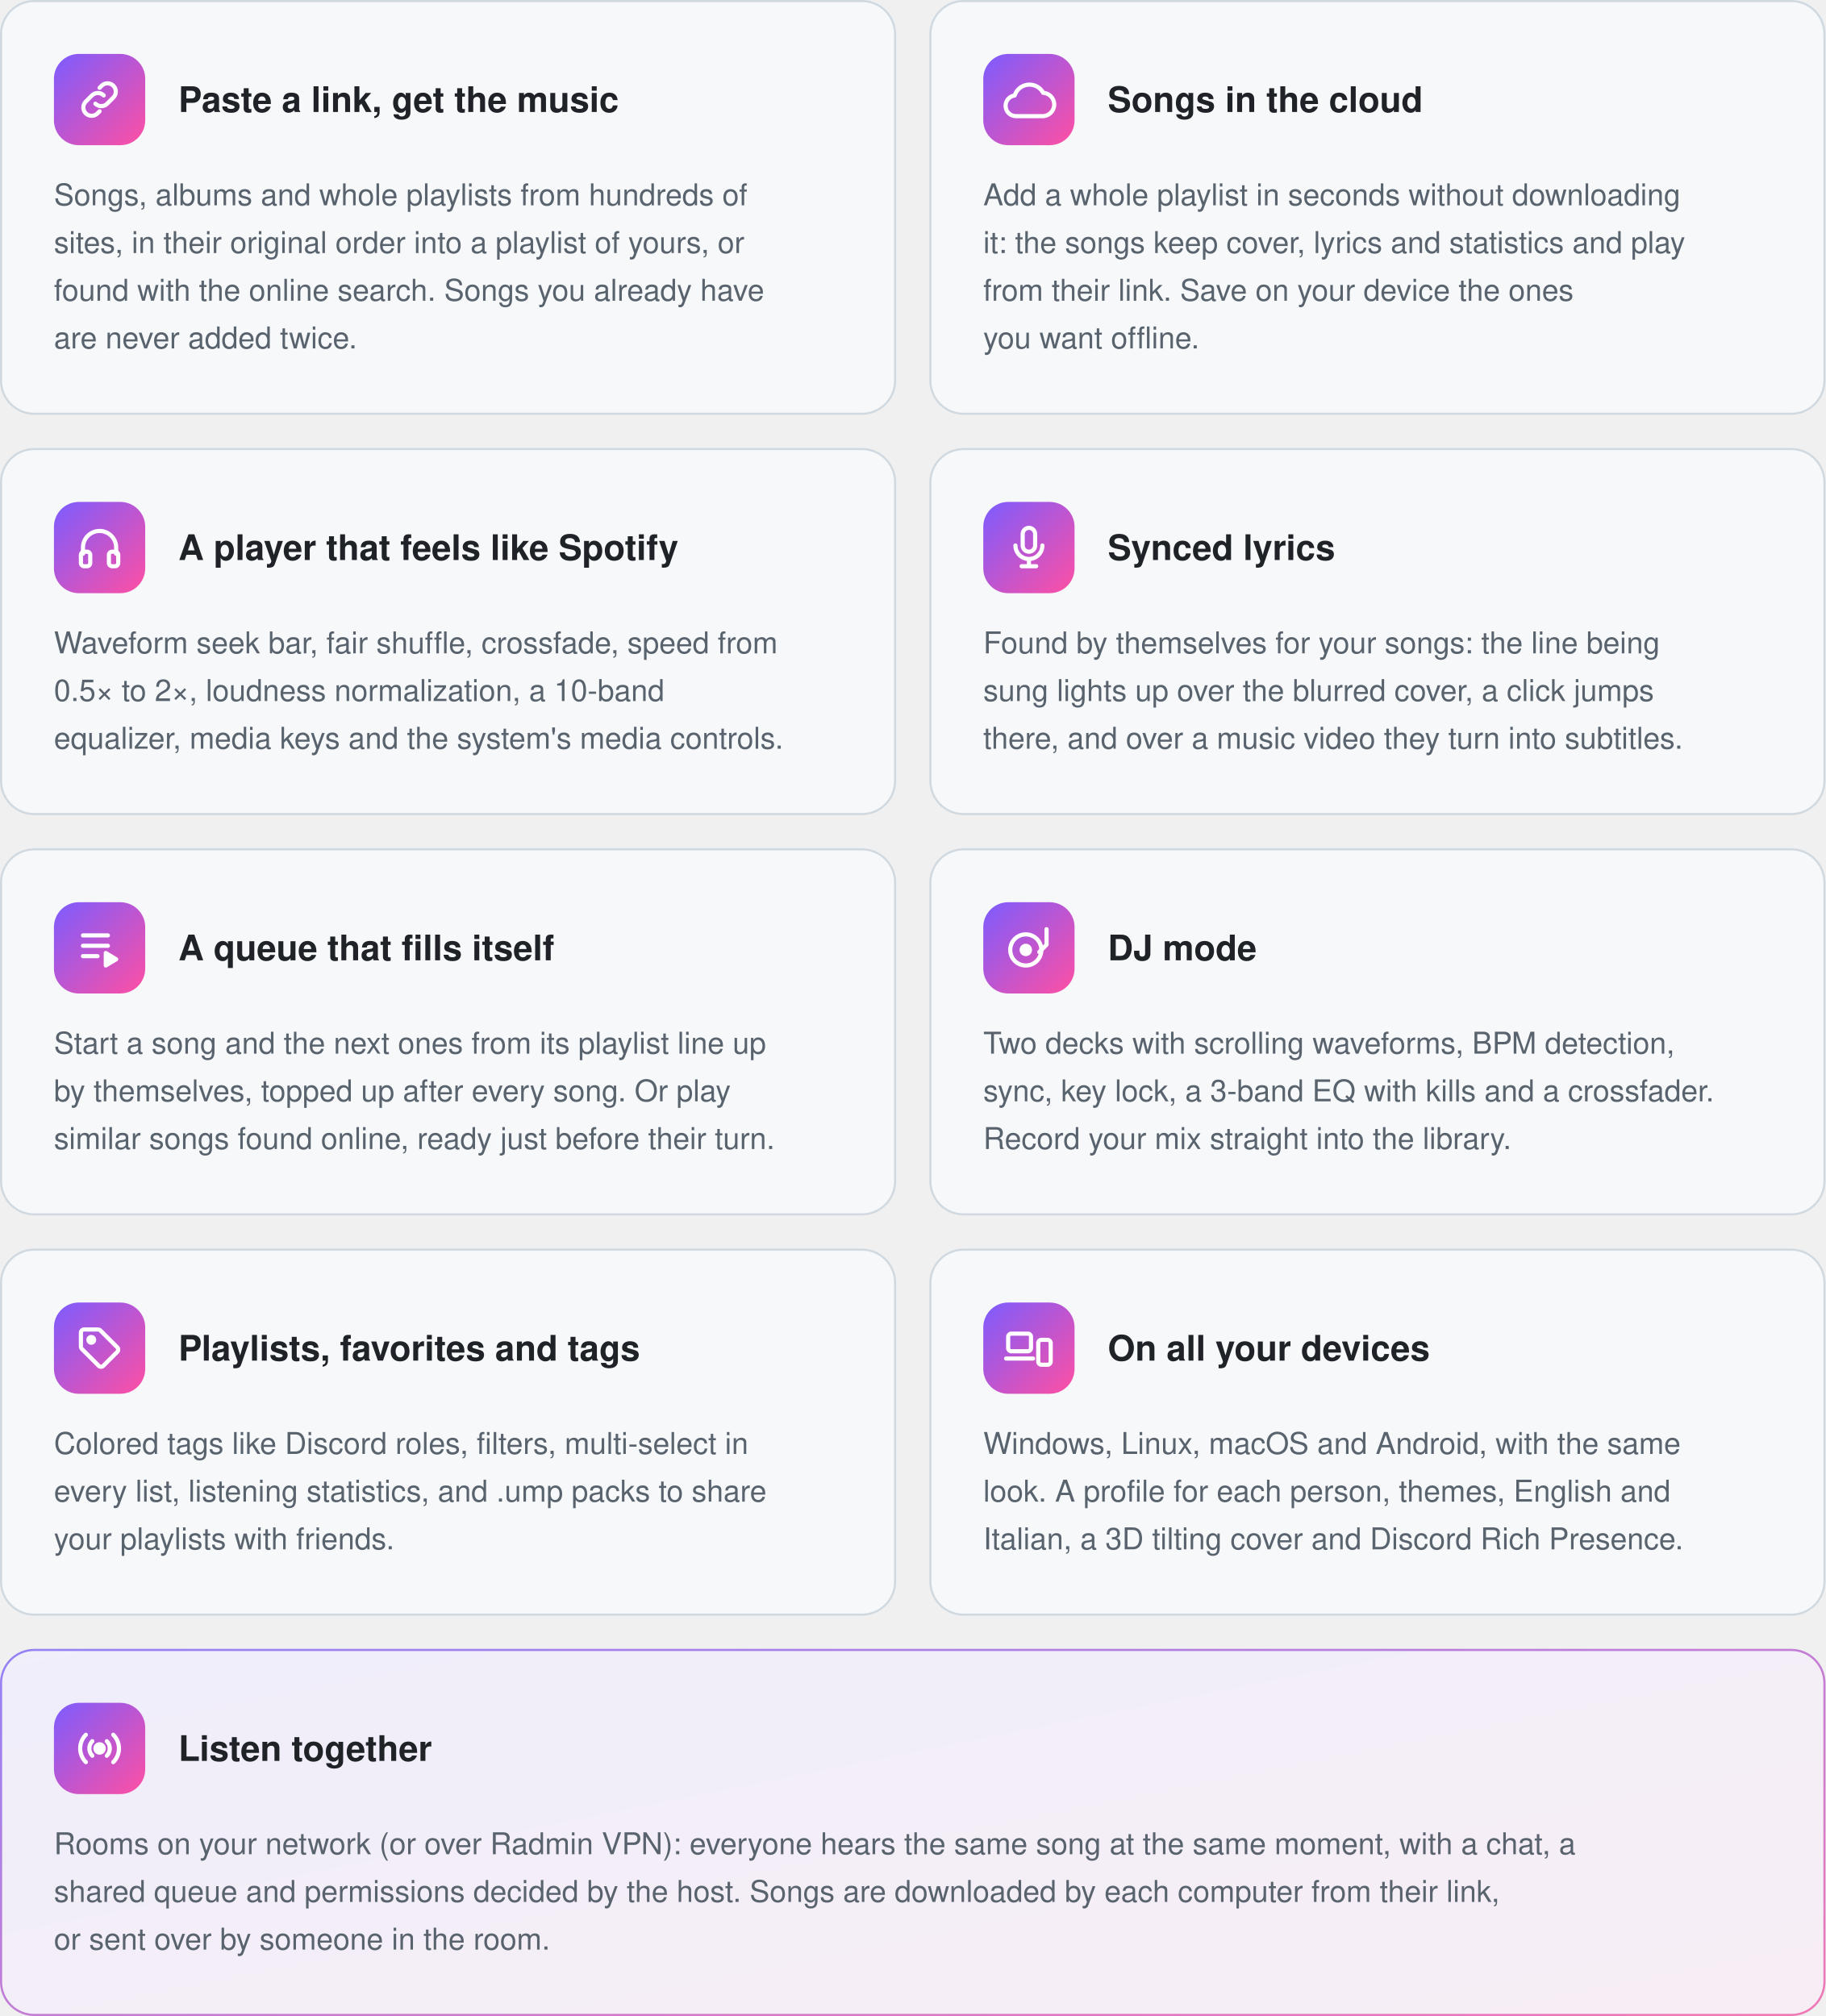
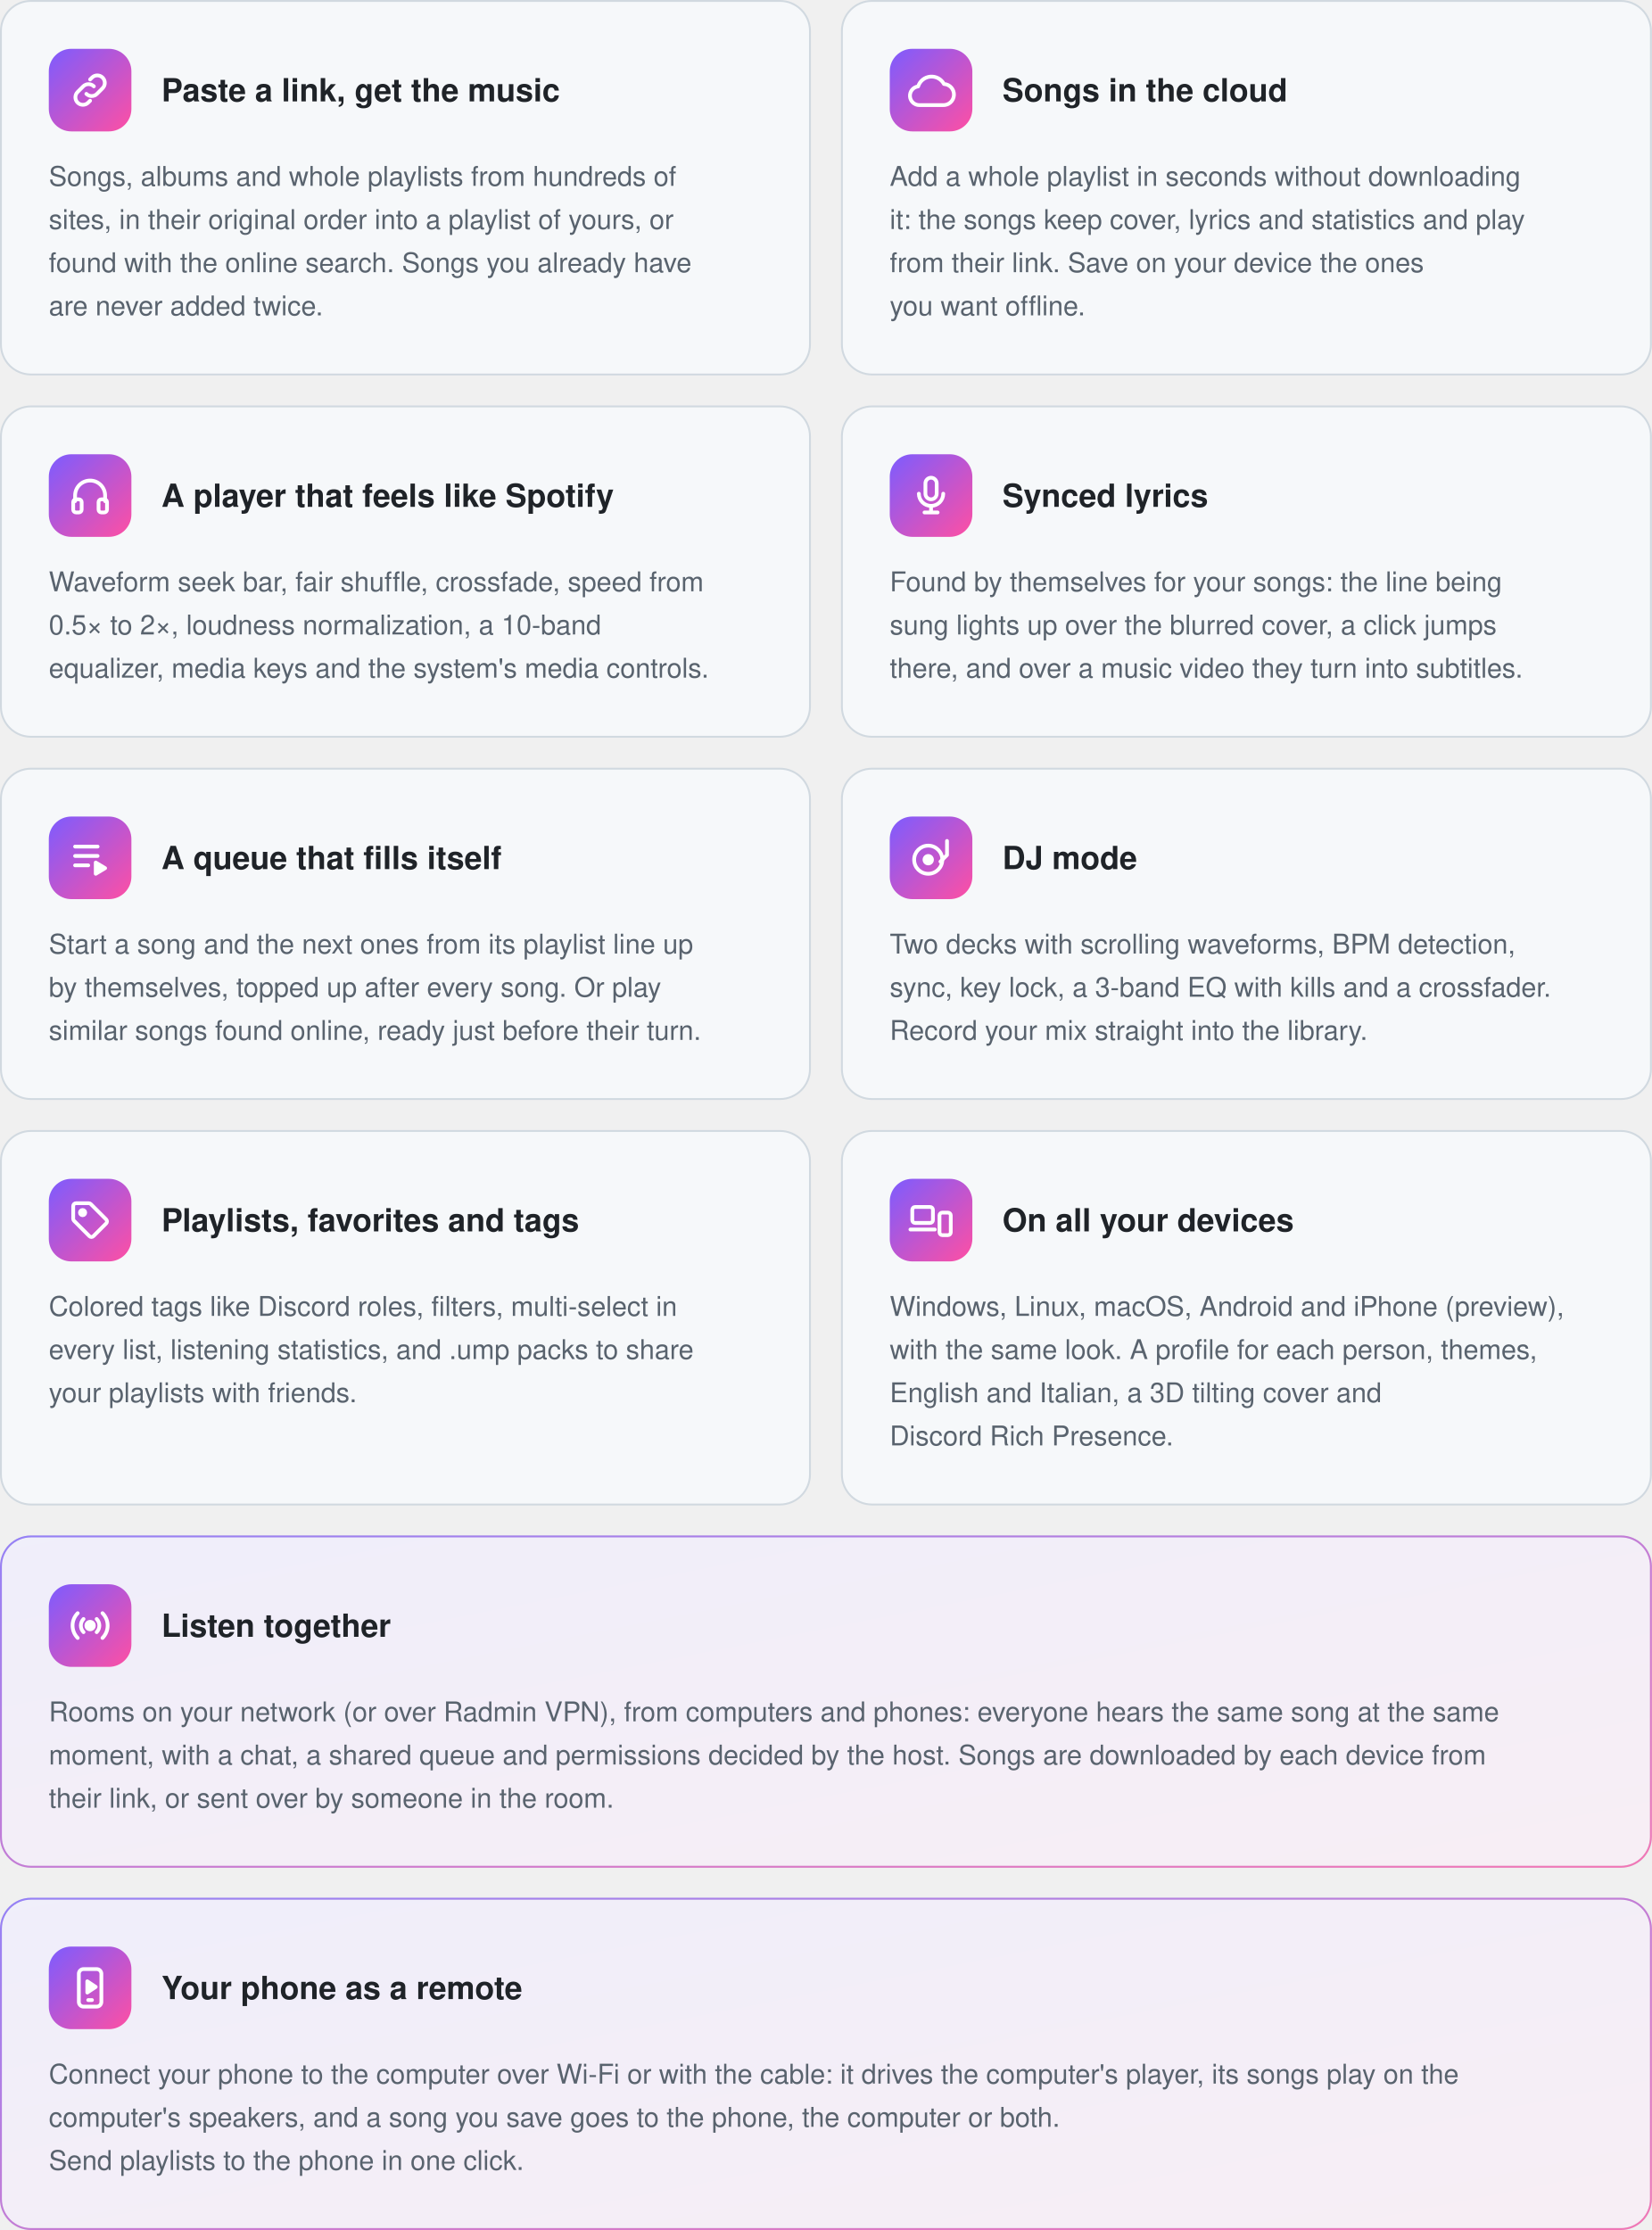
- <svg xmlns="http://www.w3.org/2000/svg" width="880" height="972" viewBox="0 0 880 972" role="img" aria-label="Paste a link, get the music · Songs in the cloud · A player that feels like Spotify · Synced lyrics · A queue that fills itself · DJ mode · Playlists, favorites and tags · On all your devices · Listen together">
+ <svg xmlns="http://www.w3.org/2000/svg" width="880" height="1188" viewBox="0 0 880 1188" role="img" aria-label="Paste a link, get the music · Songs in the cloud · A player that feels like Spotify · Synced lyrics · A queue that fills itself · DJ mode · Playlists, favorites and tags · On all your devices · Listen together · Your phone as a remote">
  <defs>
    <linearGradient id="accent" x1="0" y1="0" x2="1" y2="1">
      <stop offset="0" stop-color="#7C5CFF" />
      <stop offset="1" stop-color="#FF4FA3" />
    </linearGradient>
  </defs>
  <style>
    .title { font: 600 17px 'Segoe UI', -apple-system, BlinkMacSystemFont, 'Helvetica Neue', Helvetica, Arial, sans-serif; fill: #1f2328; }
    .body { font: 400 14.5px 'Segoe UI', -apple-system, BlinkMacSystemFont, 'Helvetica Neue', Helvetica, Arial, sans-serif; fill: #59636e; }
  </style>
  <g transform="translate(0 0)">
    <rect x="0.5" y="0.5" width="431" height="199" rx="16" fill="#f6f8fa" stroke="#d1d9e0" />
    <rect x="26" y="26" width="44" height="44" rx="12" fill="url(#accent)" />
    <g transform="translate(36 36)" fill="none" stroke="#fff" stroke-width="2" stroke-linecap="round" stroke-linejoin="round">
      <path d="M10 14a4 4 0 0 0 5.66 0l3-3a4 4 0 0 0-5.66-5.66l-1 1" />
      <path d="M14 10a4 4 0 0 0-5.66 0l-3 3a4 4 0 0 0 5.66 5.66l1-1" />
    </g>
    <text class="title" x="86" y="54">Paste a link, get the music</text>
    <text class="body" x="26" y="99">
      <tspan x="26" dy="0">Songs, albums and whole playlists from hundreds of</tspan>
      <tspan x="26" dy="23">sites, in their original order into a playlist of yours, or</tspan>
      <tspan x="26" dy="23">found with the online search. Songs you already have</tspan>
      <tspan x="26" dy="23">are never added twice.</tspan>
    </text>
  </g>
  <g transform="translate(448 0)">
    <rect x="0.5" y="0.5" width="431" height="199" rx="16" fill="#f6f8fa" stroke="#d1d9e0" />
    <rect x="26" y="26" width="44" height="44" rx="12" fill="url(#accent)" />
    <g transform="translate(36 36)" fill="none" stroke="#fff" stroke-width="2" stroke-linecap="round" stroke-linejoin="round">
      <path d="M5.75 20a5 5 0 0 1-.63-9.96A7.5 7.5 0 0 1 18.88 8.75a5.63 5.63 0 0 1-.63 11.25z" />
    </g>
    <text class="title" x="86" y="54">Songs in the cloud</text>
    <text class="body" x="26" y="99">
      <tspan x="26" dy="0">Add a whole playlist in seconds without downloading</tspan>
      <tspan x="26" dy="23">it: the songs keep cover, lyrics and statistics and play</tspan>
      <tspan x="26" dy="23">from their link. Save on your device the ones</tspan>
      <tspan x="26" dy="23">you want offline.</tspan>
    </text>
  </g>
  <g transform="translate(0 216)">
    <rect x="0.5" y="0.5" width="431" height="176" rx="16" fill="#f6f8fa" stroke="#d1d9e0" />
    <rect x="26" y="26" width="44" height="44" rx="12" fill="url(#accent)" />
    <g transform="translate(36 36)" fill="none" stroke="#fff" stroke-width="2" stroke-linecap="round" stroke-linejoin="round">
      <path d="M4 15v-3a8 8 0 0 1 16 0v3" />
      <rect x="3" y="14" width="4.5" height="7" rx="1.5" />
      <rect x="16.5" y="14" width="4.5" height="7" rx="1.5" />
    </g>
    <text class="title" x="86" y="54">A player that feels like Spotify</text>
    <text class="body" x="26" y="99">
      <tspan x="26" dy="0">Waveform seek bar, fair shuffle, crossfade, speed from</tspan>
      <tspan x="26" dy="23">0.5× to 2×, loudness normalization, a 10-band</tspan>
      <tspan x="26" dy="23">equalizer, media keys and the system's media controls.</tspan>
    </text>
  </g>
  <g transform="translate(448 216)">
    <rect x="0.5" y="0.5" width="431" height="176" rx="16" fill="#f6f8fa" stroke="#d1d9e0" />
    <rect x="26" y="26" width="44" height="44" rx="12" fill="url(#accent)" />
    <g transform="translate(36 36)" fill="none" stroke="#fff" stroke-width="2" stroke-linecap="round" stroke-linejoin="round">
      <rect x="9" y="2.5" width="6" height="11.5" rx="3" />
      <path d="M5.5 11a6.5 6.5 0 0 0 13 0M12 17.5V21M8.5 21h7" />
    </g>
    <text class="title" x="86" y="54">Synced lyrics</text>
    <text class="body" x="26" y="99">
      <tspan x="26" dy="0">Found by themselves for your songs: the line being</tspan>
      <tspan x="26" dy="23">sung lights up over the blurred cover, a click jumps</tspan>
      <tspan x="26" dy="23">there, and over a music video they turn into subtitles.</tspan>
    </text>
  </g>
  <g transform="translate(0 409)">
    <rect x="0.5" y="0.5" width="431" height="176" rx="16" fill="#f6f8fa" stroke="#d1d9e0" />
    <rect x="26" y="26" width="44" height="44" rx="12" fill="url(#accent)" />
    <g transform="translate(36 36)" fill="none" stroke="#fff" stroke-width="2" stroke-linecap="round" stroke-linejoin="round">
      <path d="M4 6h12M4 11h12M4 16h7" />
      <path d="M15 14.5v6l5-3z" fill="#fff" />
    </g>
    <text class="title" x="86" y="54">A queue that fills itself</text>
    <text class="body" x="26" y="99">
      <tspan x="26" dy="0">Start a song and the next ones from its playlist line up</tspan>
      <tspan x="26" dy="23">by themselves, topped up after every song. Or play</tspan>
      <tspan x="26" dy="23">similar songs found online, ready just before their turn.</tspan>
    </text>
  </g>
  <g transform="translate(448 409)">
    <rect x="0.5" y="0.5" width="431" height="176" rx="16" fill="#f6f8fa" stroke="#d1d9e0" />
    <rect x="26" y="26" width="44" height="44" rx="12" fill="url(#accent)" />
    <g transform="translate(36 36)" fill="none" stroke="#fff" stroke-width="2" stroke-linecap="round" stroke-linejoin="round">
      <circle cx="10.5" cy="13" r="7.5" />
      <circle cx="10.5" cy="13" r="2" fill="#fff" />
      <path d="M20.5 3v7.5l-3.5 3.5" />
    </g>
    <text class="title" x="86" y="54">DJ mode</text>
    <text class="body" x="26" y="99">
      <tspan x="26" dy="0">Two decks with scrolling waveforms, BPM detection,</tspan>
      <tspan x="26" dy="23">sync, key lock, a 3-band EQ with kills and a crossfader.</tspan>
      <tspan x="26" dy="23">Record your mix straight into the library.</tspan>
    </text>
  </g>
  <g transform="translate(0 602)">
-     <rect x="0.5" y="0.5" width="431" height="176" rx="16" fill="#f6f8fa" stroke="#d1d9e0" />
+     <rect x="0.5" y="0.5" width="431" height="199" rx="16" fill="#f6f8fa" stroke="#d1d9e0" />
    <rect x="26" y="26" width="44" height="44" rx="12" fill="url(#accent)" />
    <g transform="translate(36 36)" fill="none" stroke="#fff" stroke-width="2" stroke-linecap="round" stroke-linejoin="round">
      <path d="M3 4.5v6.8a1.5 1.5 0 0 0 .44 1.06l8.2 8.2a1.5 1.5 0 0 0 2.12 0l6.8-6.8a1.5 1.5 0 0 0 0-2.12l-8.2-8.2A1.5 1.5 0 0 0 11.3 3H4.5A1.5 1.5 0 0 0 3 4.5z" />
      <circle cx="8" cy="8" r="1.4" fill="#fff" />
    </g>
    <text class="title" x="86" y="54">Playlists, favorites and tags</text>
    <text class="body" x="26" y="99">
      <tspan x="26" dy="0">Colored tags like Discord roles, filters, multi-select in</tspan>
      <tspan x="26" dy="23">every list, listening statistics, and .ump packs to share</tspan>
      <tspan x="26" dy="23">your playlists with friends.</tspan>
    </text>
  </g>
  <g transform="translate(448 602)">
-     <rect x="0.5" y="0.5" width="431" height="176" rx="16" fill="#f6f8fa" stroke="#d1d9e0" />
+     <rect x="0.5" y="0.5" width="431" height="199" rx="16" fill="#f6f8fa" stroke="#d1d9e0" />
    <rect x="26" y="26" width="44" height="44" rx="12" fill="url(#accent)" />
    <g transform="translate(36 36)" fill="none" stroke="#fff" stroke-width="2" stroke-linecap="round" stroke-linejoin="round">
      <rect x="2" y="5" width="11" height="8.5" rx="1.5" />
      <path d="M1 17h13" />
      <rect x="16.5" y="8" width="6" height="12" rx="1.5" />
    </g>
    <text class="title" x="86" y="54">On all your devices</text>
    <text class="body" x="26" y="99">
-       <tspan x="26" dy="0">Windows, Linux, macOS and Android, with the same</tspan>
-       <tspan x="26" dy="23">look. A profile for each person, themes, English and</tspan>
-       <tspan x="26" dy="23">Italian, a 3D tilting cover and Discord Rich Presence.</tspan>
+       <tspan x="26" dy="0">Windows, Linux, macOS, Android and iPhone (preview),</tspan>
+       <tspan x="26" dy="23">with the same look. A profile for each person, themes,</tspan>
+       <tspan x="26" dy="23">English and Italian, a 3D tilting cover and</tspan>
+       <tspan x="26" dy="23">Discord Rich Presence.</tspan>
    </text>
  </g>
-   <g transform="translate(0 795)">
+   <g transform="translate(0 818)">
    <rect x="0.5" y="0.5" width="879" height="176" rx="16" fill="#f6f8fa" stroke="#d1d9e0" />
    <rect x="0.5" y="0.5" width="879" height="176" rx="16" fill="url(#accent)" fill-opacity="0.06" stroke="url(#accent)" stroke-opacity="0.7" />
    <rect x="26" y="26" width="44" height="44" rx="12" fill="url(#accent)" />
    <g transform="translate(36 36)" fill="none" stroke="#fff" stroke-width="2" stroke-linecap="round" stroke-linejoin="round">
      <circle cx="12" cy="12" r="2" fill="#fff" />
      <path d="M8.5 8.5a5 5 0 0 0 0 7M15.5 8.5a5 5 0 0 1 0 7M5.4 5.4a9.3 9.3 0 0 0 0 13.2M18.6 5.4a9.3 9.3 0 0 1 0 13.2" />
    </g>
    <text class="title" x="86" y="54">Listen together</text>
    <text class="body" x="26" y="99">
-       <tspan x="26" dy="0">Rooms on your network (or over Radmin VPN): everyone hears the same song at the same moment, with a chat, a</tspan>
-       <tspan x="26" dy="23">shared queue and permissions decided by the host. Songs are downloaded by each computer from their link,</tspan>
-       <tspan x="26" dy="23">or sent over by someone in the room.</tspan>
+       <tspan x="26" dy="0">Rooms on your network (or over Radmin VPN), from computers and phones: everyone hears the same song at the same</tspan>
+       <tspan x="26" dy="23">moment, with a chat, a shared queue and permissions decided by the host. Songs are downloaded by each device from</tspan>
+       <tspan x="26" dy="23">their link, or sent over by someone in the room.</tspan>
+     </text>
+   </g>
+   <g transform="translate(0 1011)">
+     <rect x="0.5" y="0.5" width="879" height="176" rx="16" fill="#f6f8fa" stroke="#d1d9e0" />
+     <rect x="0.5" y="0.5" width="879" height="176" rx="16" fill="url(#accent)" fill-opacity="0.06" stroke="url(#accent)" stroke-opacity="0.7" />
+     <rect x="26" y="26" width="44" height="44" rx="12" fill="url(#accent)" />
+     <g transform="translate(36 36)" fill="none" stroke="#fff" stroke-width="2" stroke-linecap="round" stroke-linejoin="round">
+       <rect x="6" y="2" width="12" height="20" rx="2.5" />
+       <path d="M10.5 8.5v6l4.5-3z" fill="#fff" />
+       <path d="M11 18.5h2" />
+     </g>
+     <text class="title" x="86" y="54">Your phone as a remote</text>
+     <text class="body" x="26" y="99">
+       <tspan x="26" dy="0">Connect your phone to the computer over Wi-Fi or with the cable: it drives the computer's player, its songs play on the</tspan>
+       <tspan x="26" dy="23">computer's speakers, and a song you save goes to the phone, the computer or both.</tspan>
+       <tspan x="26" dy="23">Send playlists to the phone in one click.</tspan>
    </text>
  </g>
</svg>
